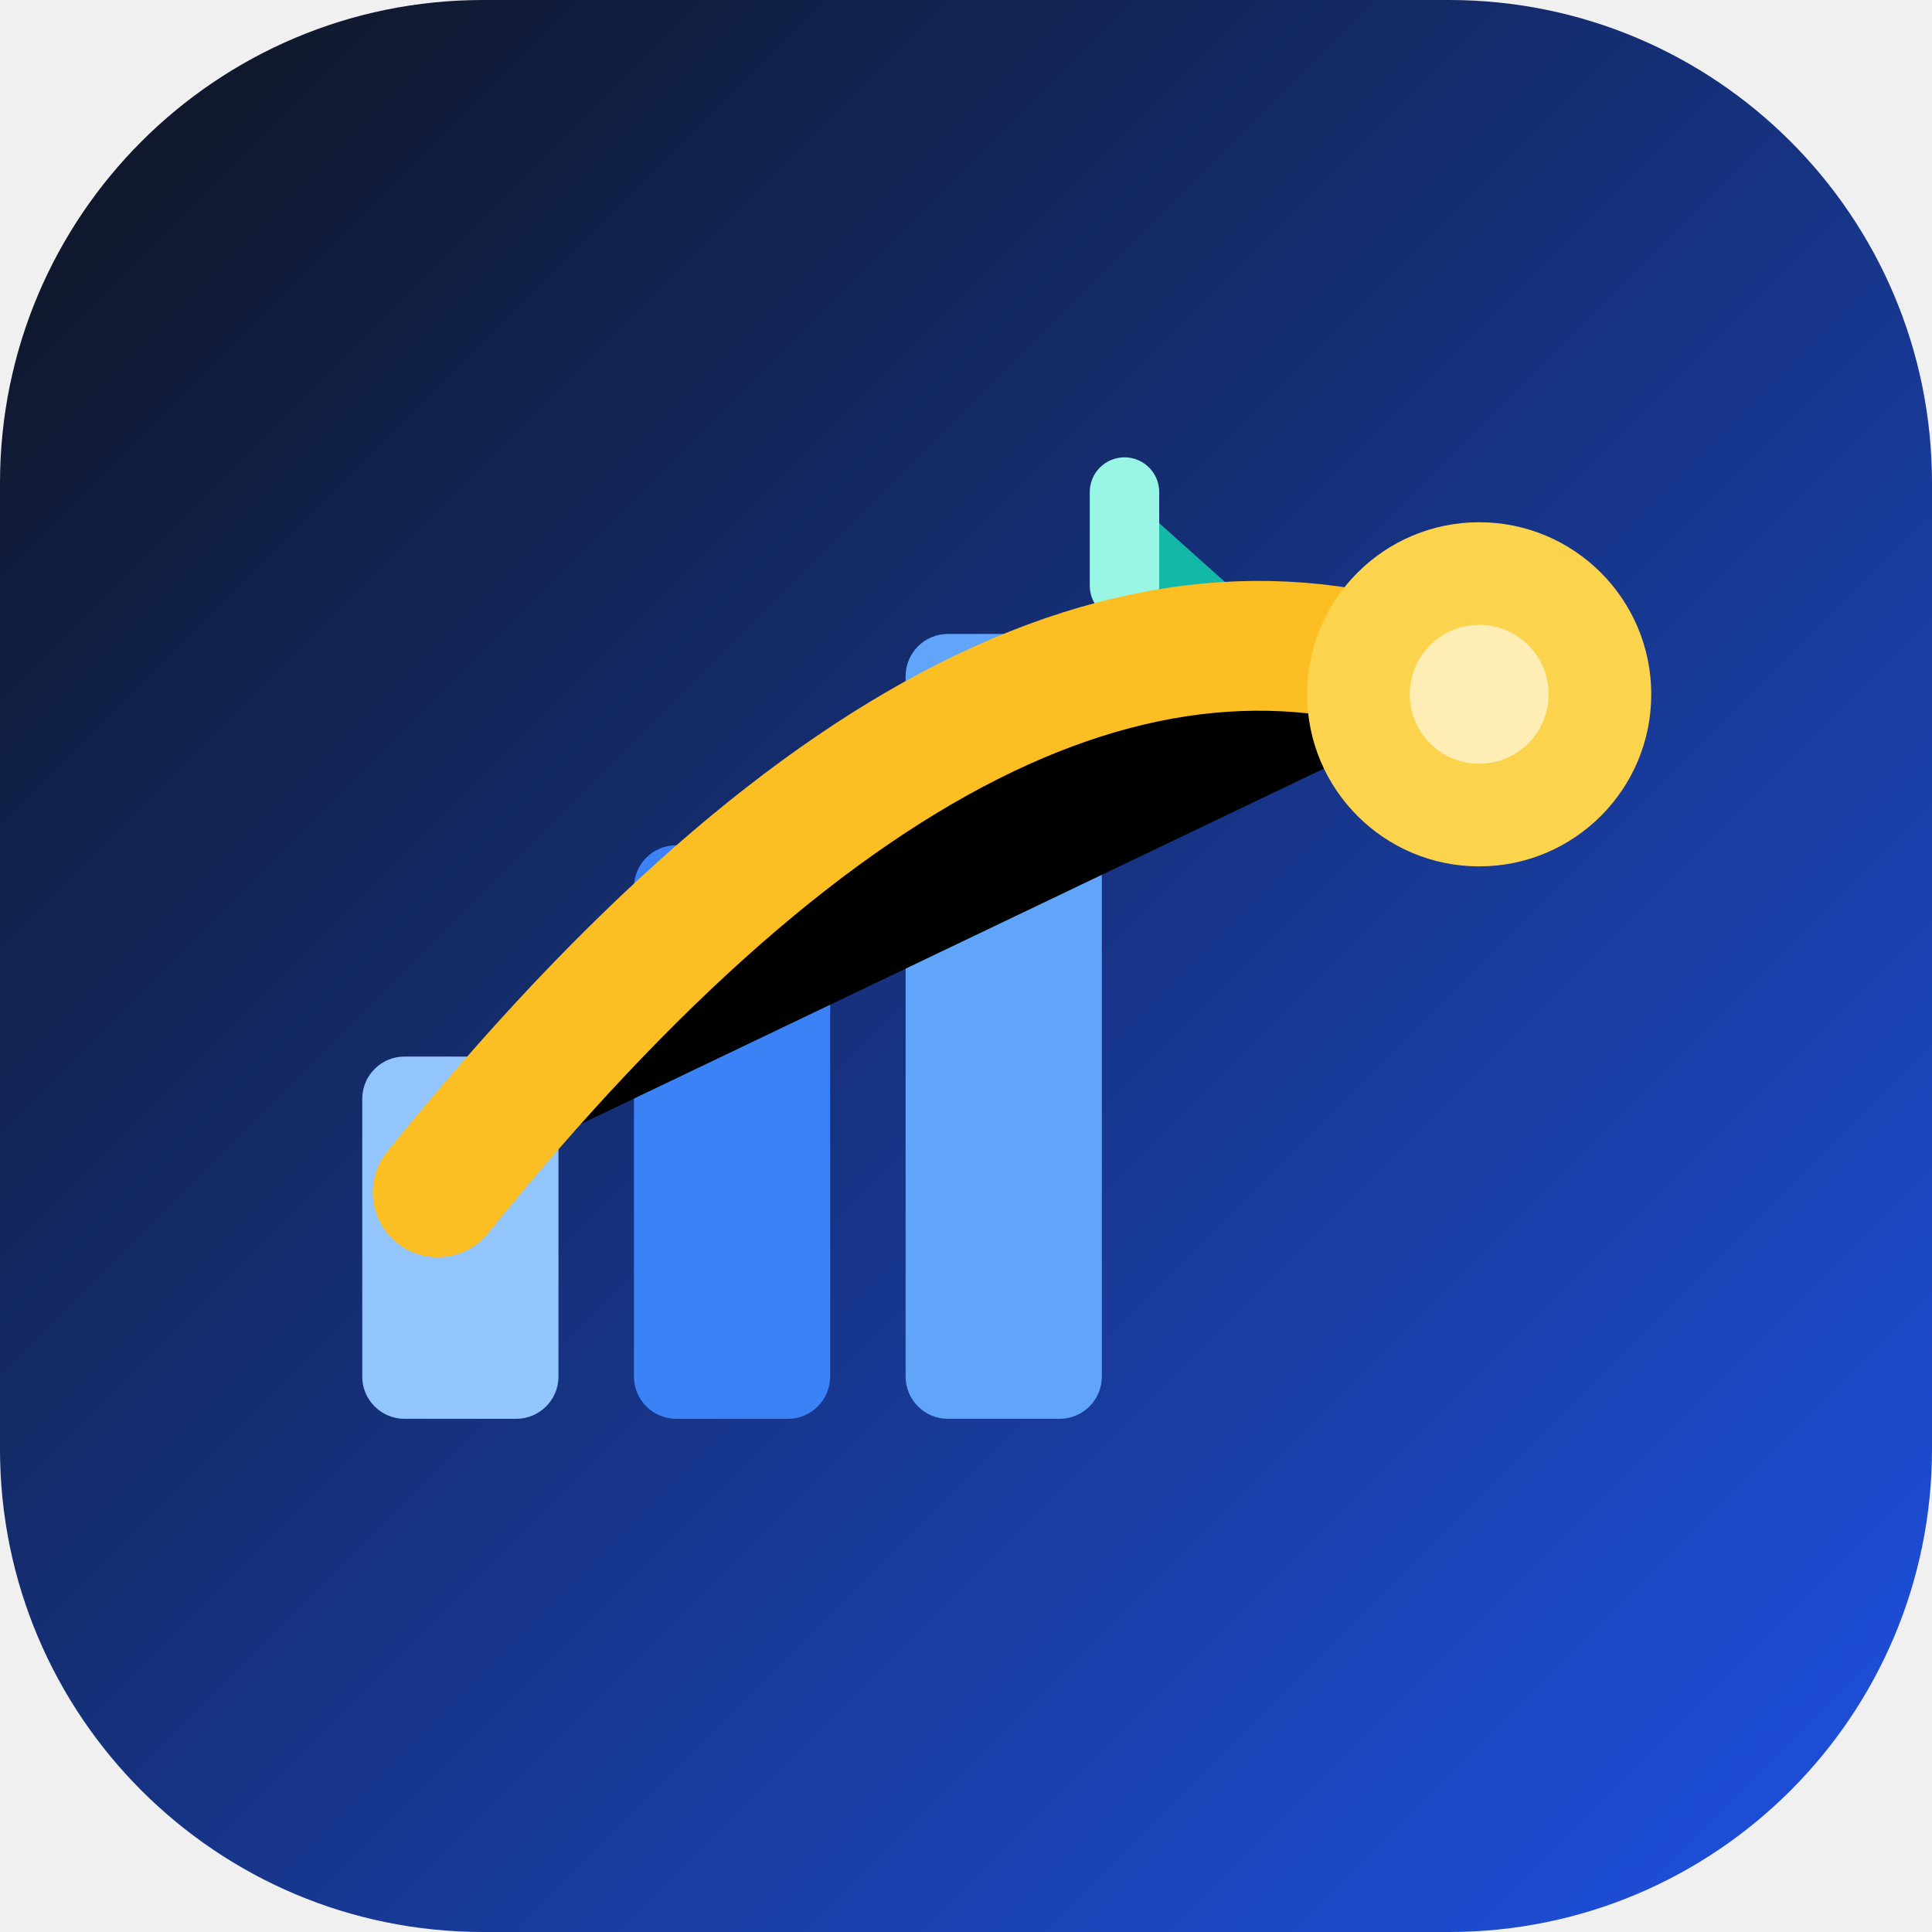
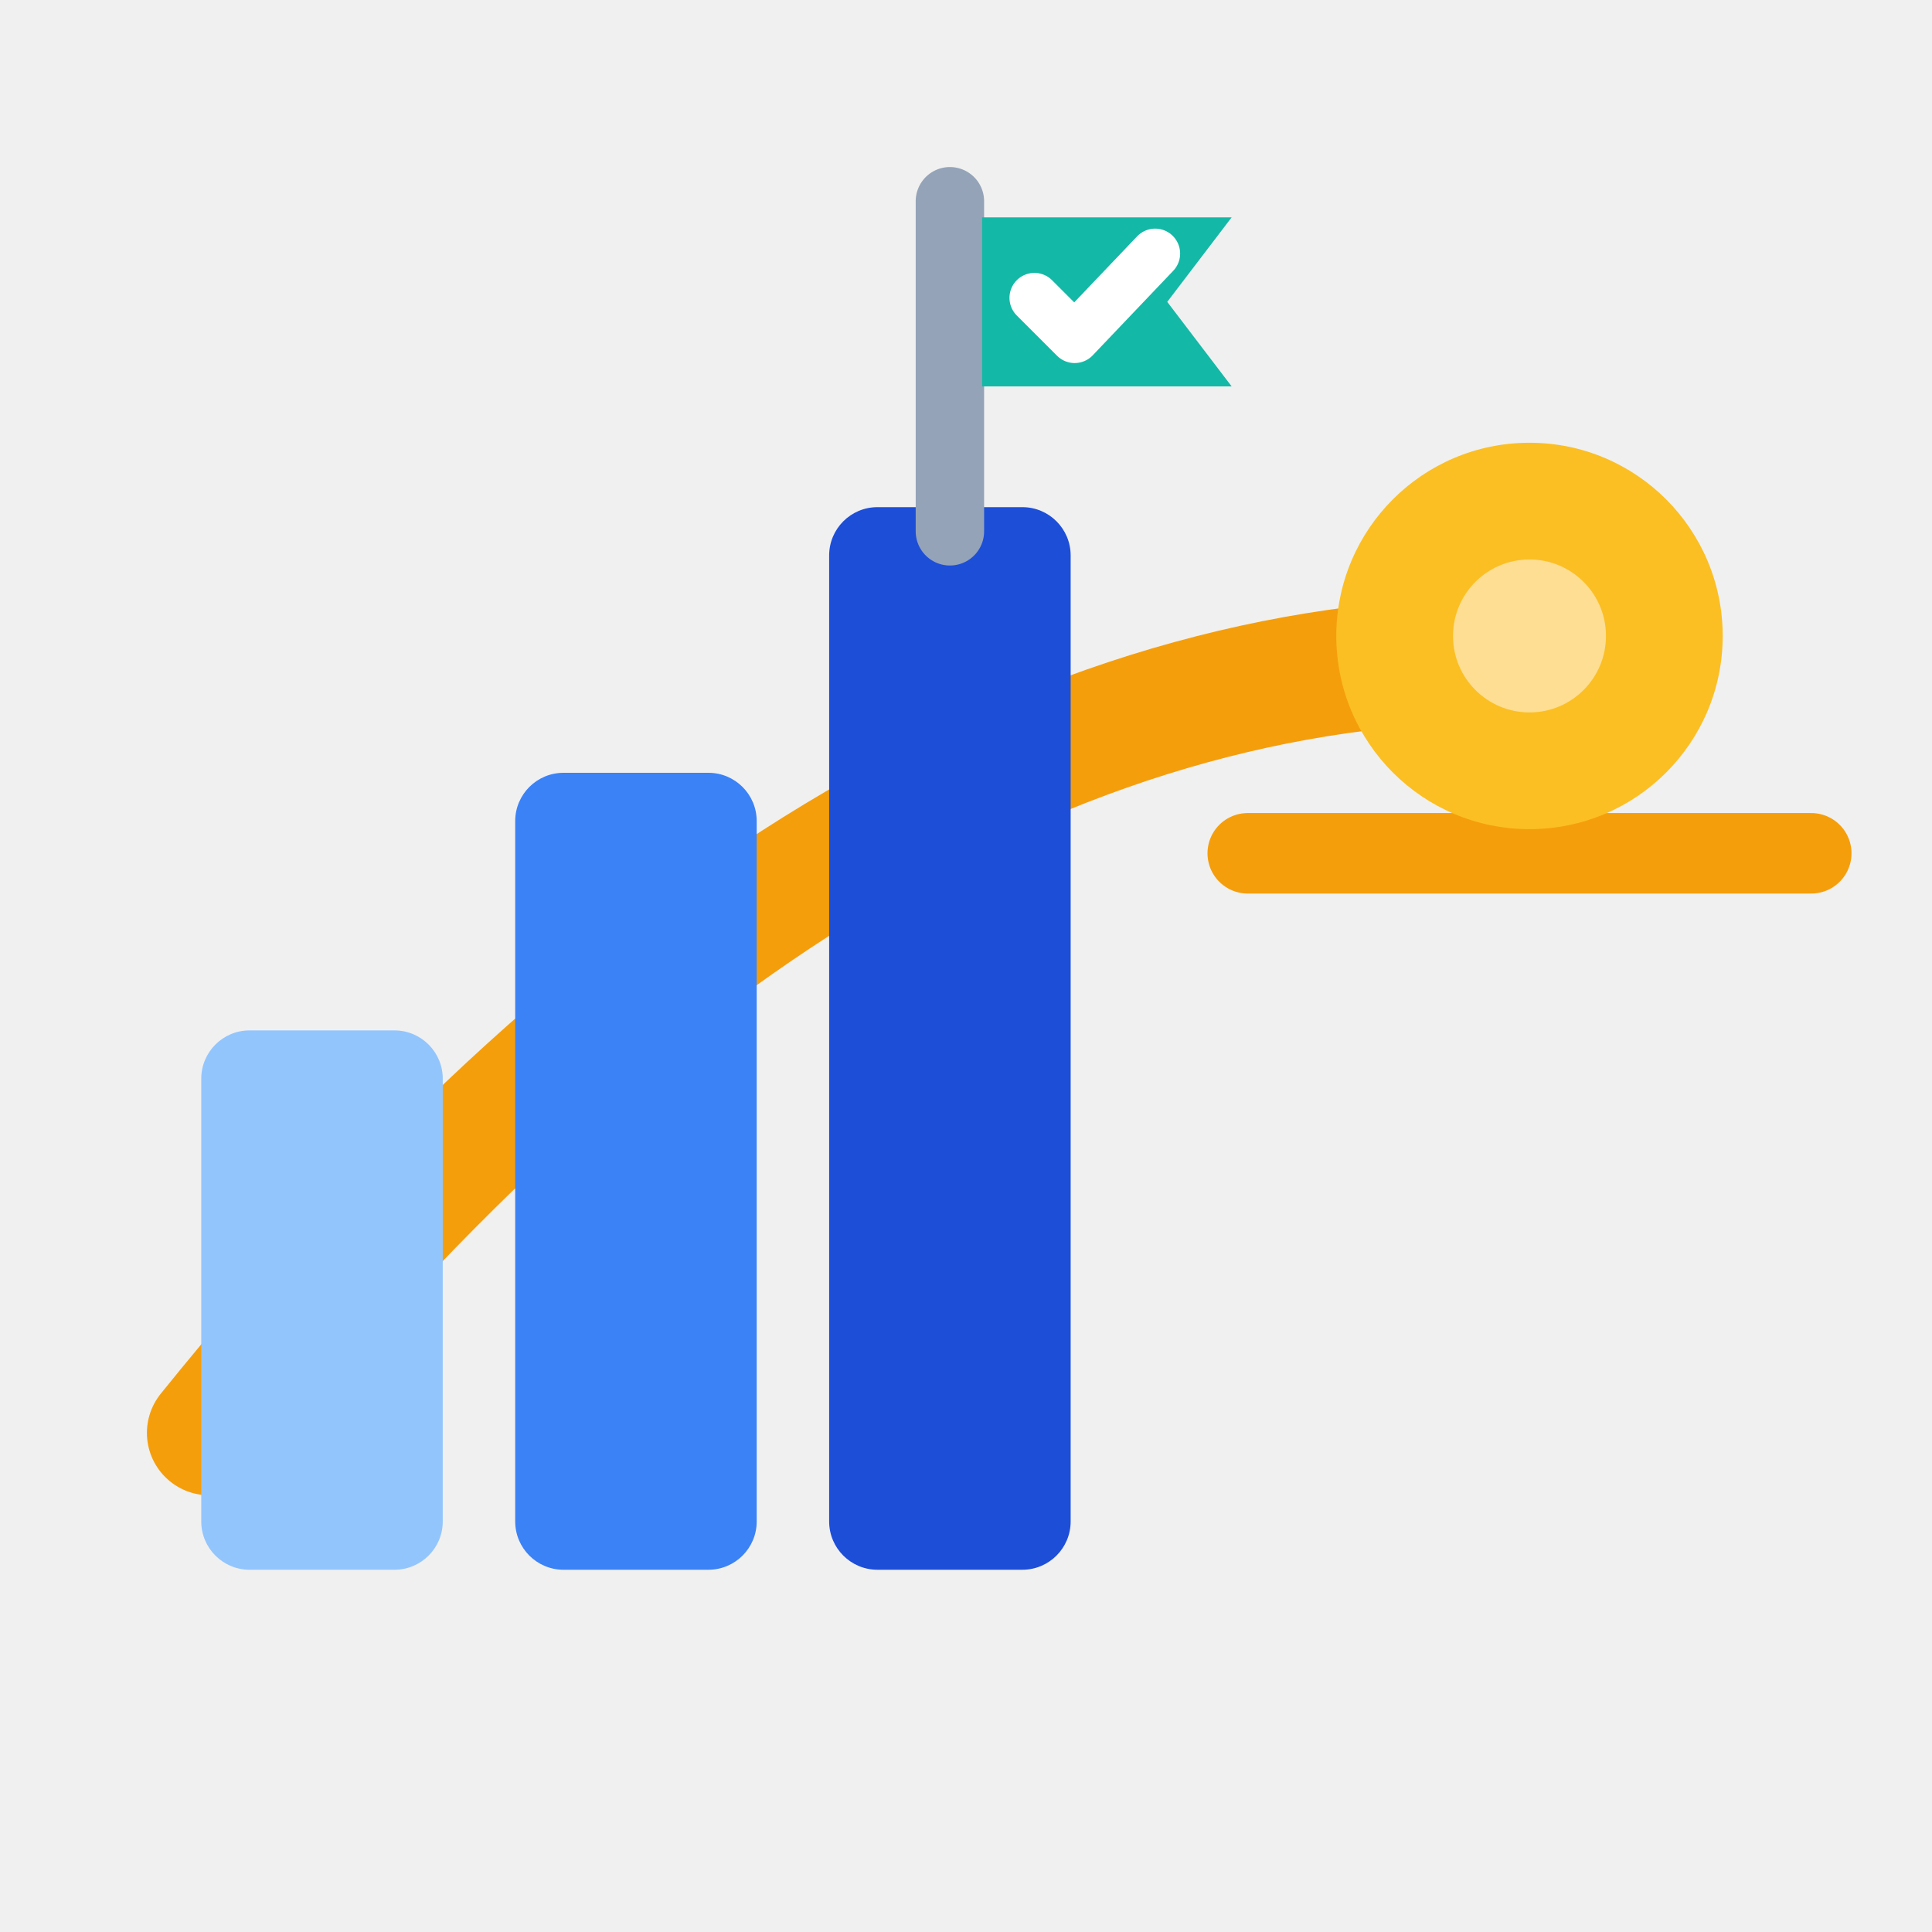
- <svg xmlns="http://www.w3.org/2000/svg" viewBox="0 0 32 32" role="img" aria-label="ServLitcys">
-   <defs>
-     <linearGradient id="sl-bg" x1="2" y1="2" x2="30" y2="30" gradientUnits="userSpaceOnUse">
-       <stop offset="0" stop-color="#0f172a" />
-       <stop offset="1" stop-color="#1d4ed8" />
-     </linearGradient>
-   </defs>
-   <rect width="32" height="32" rx="8" fill="url(#sl-bg)" />
-   <g transform="translate(4 3.5)">
-     <rect x="2" y="14" width="3.25" height="6" rx="0.7" fill="#93c5fd" />
-     <rect x="6.5" y="10.5" width="3.25" height="9.5" rx="0.7" fill="#3b82f6" />
-     <rect x="11" y="7" width="3.25" height="13" rx="0.7" fill="#60a5fa" />
-     <path fill="#14b8a6" d="M11 7h3.25L14.625 4.65 17.25 7Z" />
-     <path d="M14.625 4.65v1.55" stroke="#99f6e4" stroke-width="1.15" stroke-linecap="round" />
-     <path d="M3.25 16.25Q12.75 4.5 20.5 8" stroke="#fbbf24" stroke-width="2.15" stroke-linecap="round" />
-     <circle cx="20.5" cy="8" r="2.85" fill="#fcd34d" />
-     <circle cx="20.5" cy="8" r="1.15" fill="#fffbeb" opacity="0.65" />
-   </g>
+ <svg xmlns="http://www.w3.org/2000/svg" viewBox="0 0 24 24" fill="none" role="img" aria-label="ServLitcys">
+   <path d="M2.6 17.8 Q10.5 8 19 8.2" fill="none" stroke="#f59e0b" stroke-width="1.55" stroke-linecap="round" />
+   <rect x="2.5" y="12.8" width="3" height="6.7" rx="0.6" fill="#93c5fd" />
+   <rect x="6.4" y="9.6" width="3" height="9.9" rx="0.6" fill="#3b82f6" />
+   <rect x="10.3" y="6.3" width="3" height="13.2" rx="0.6" fill="#1d4ed8" />
+   <path d="M11.8 6.6 V2.5" stroke="#94a3b8" stroke-width="0.85" stroke-linecap="round" />
+   <path d="M12.2 2.7 H15.3 L14.5 3.75 15.3 4.8 H12.2 Z" fill="#14b8a6" />
+   <path d="M12.85 3.7 l0.5 0.5 1 -1.05" fill="none" stroke="#ffffff" stroke-width="0.62" stroke-linecap="round" stroke-linejoin="round" />
+   <path d="M15.5 10.6 H22.5" stroke="#f59e0b" stroke-width="1" stroke-linecap="round" />
+   <circle cx="19" cy="7.9" r="2.4" fill="#fbbf24" />
+   <circle cx="19" cy="7.9" r="0.95" fill="#fff7ed" opacity="0.55" />
</svg>
